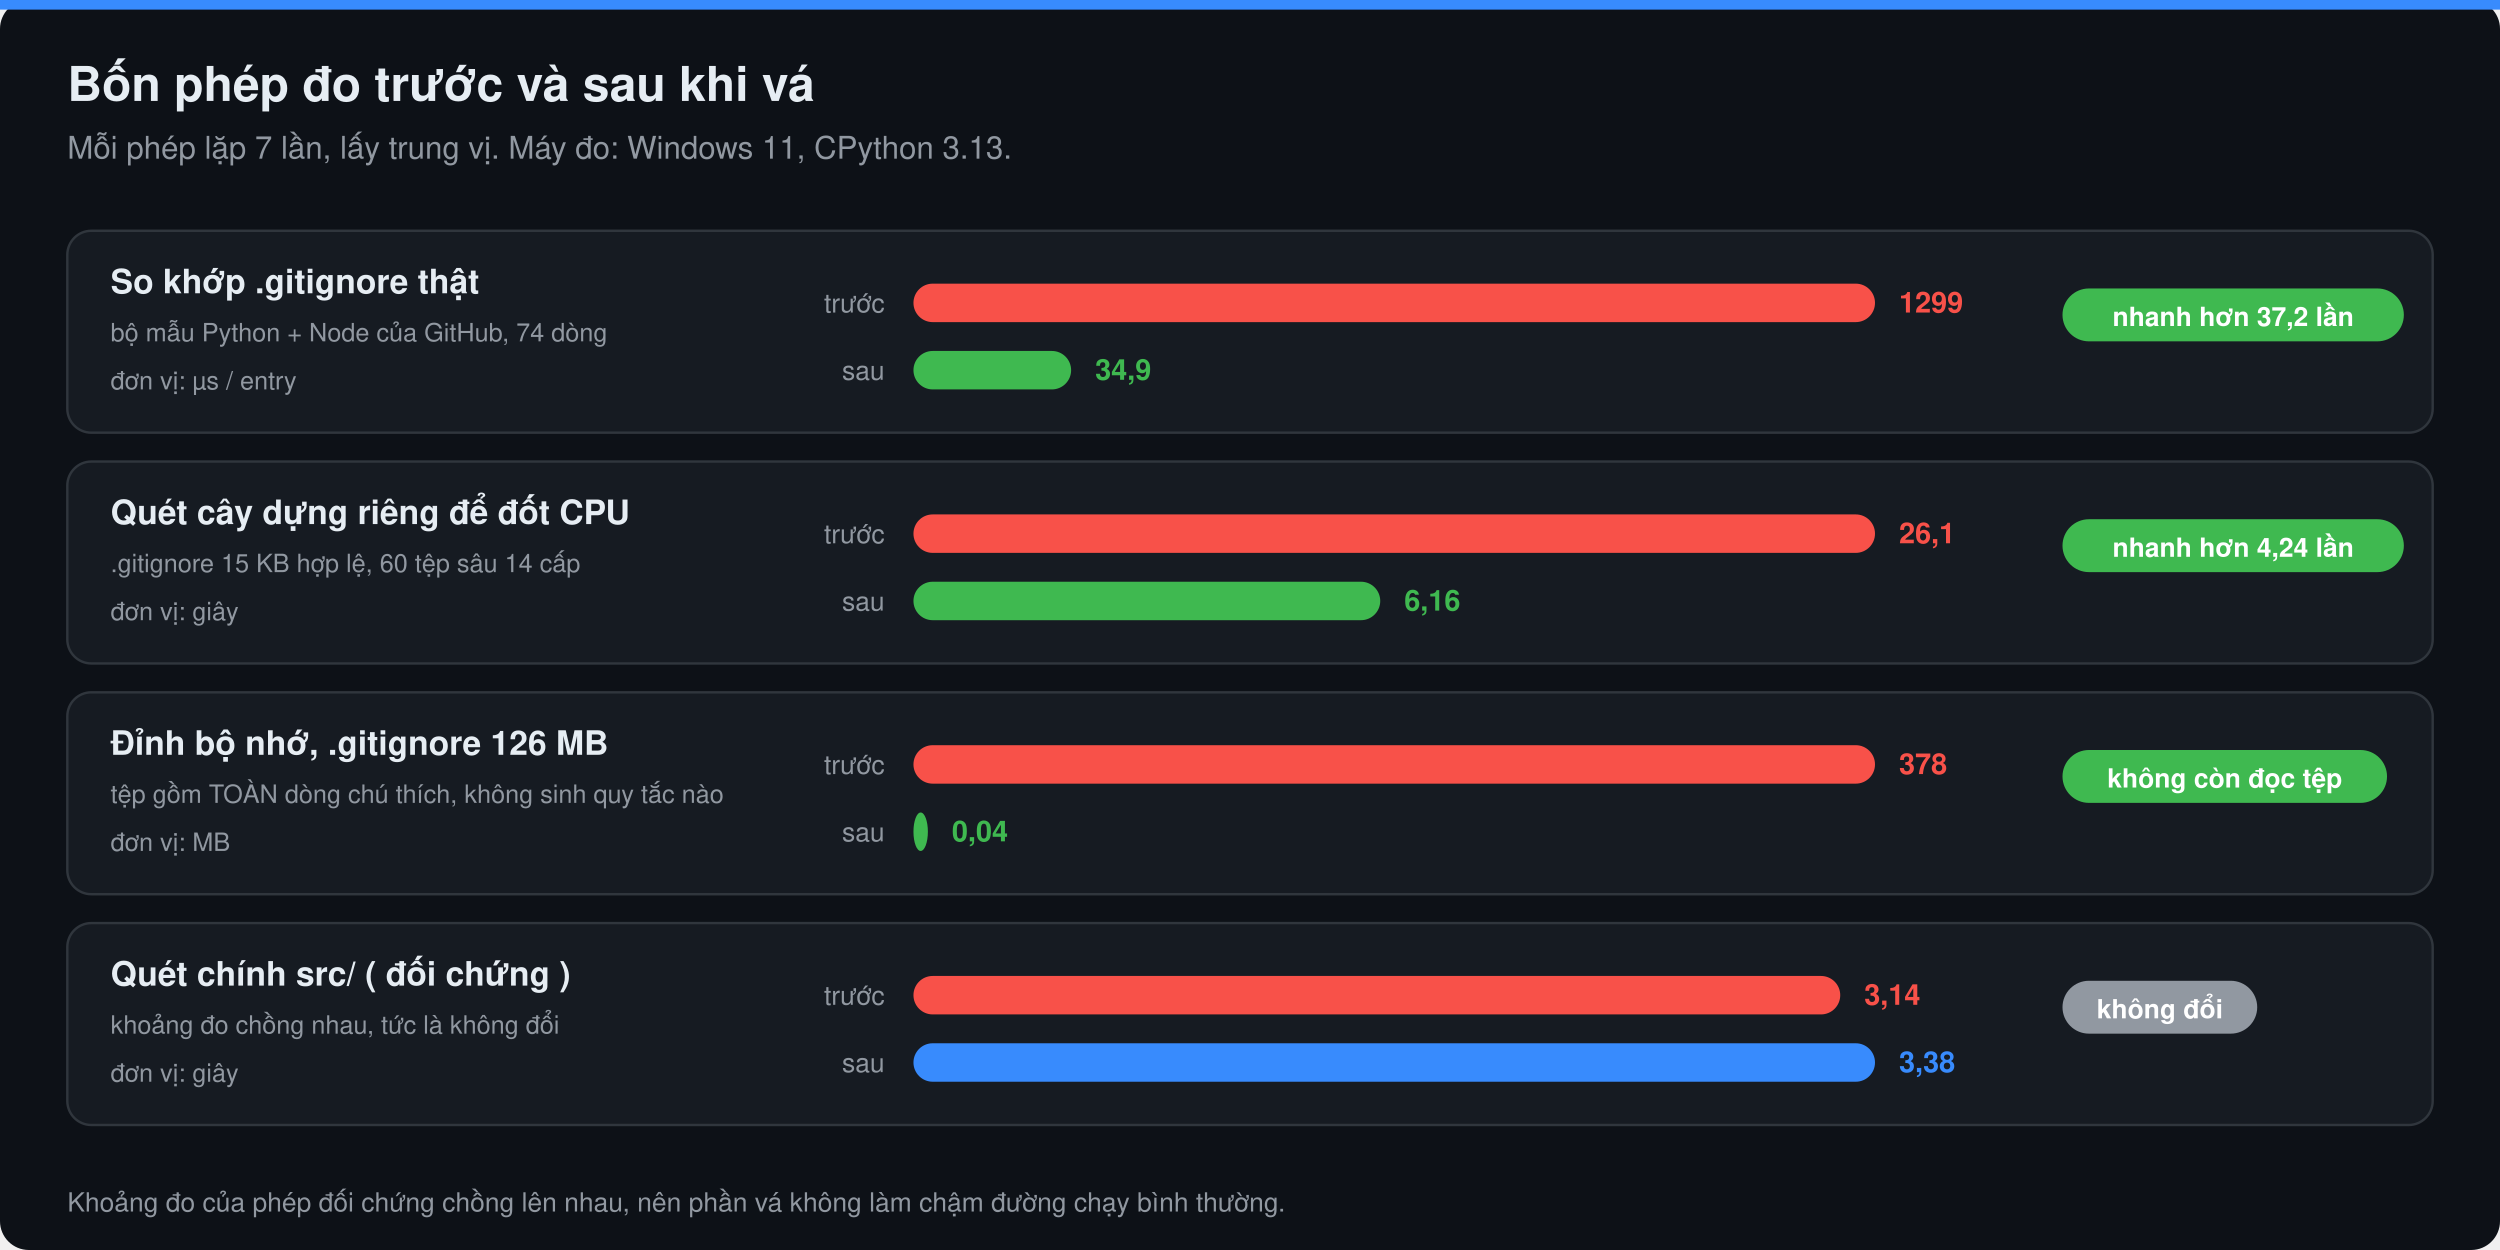
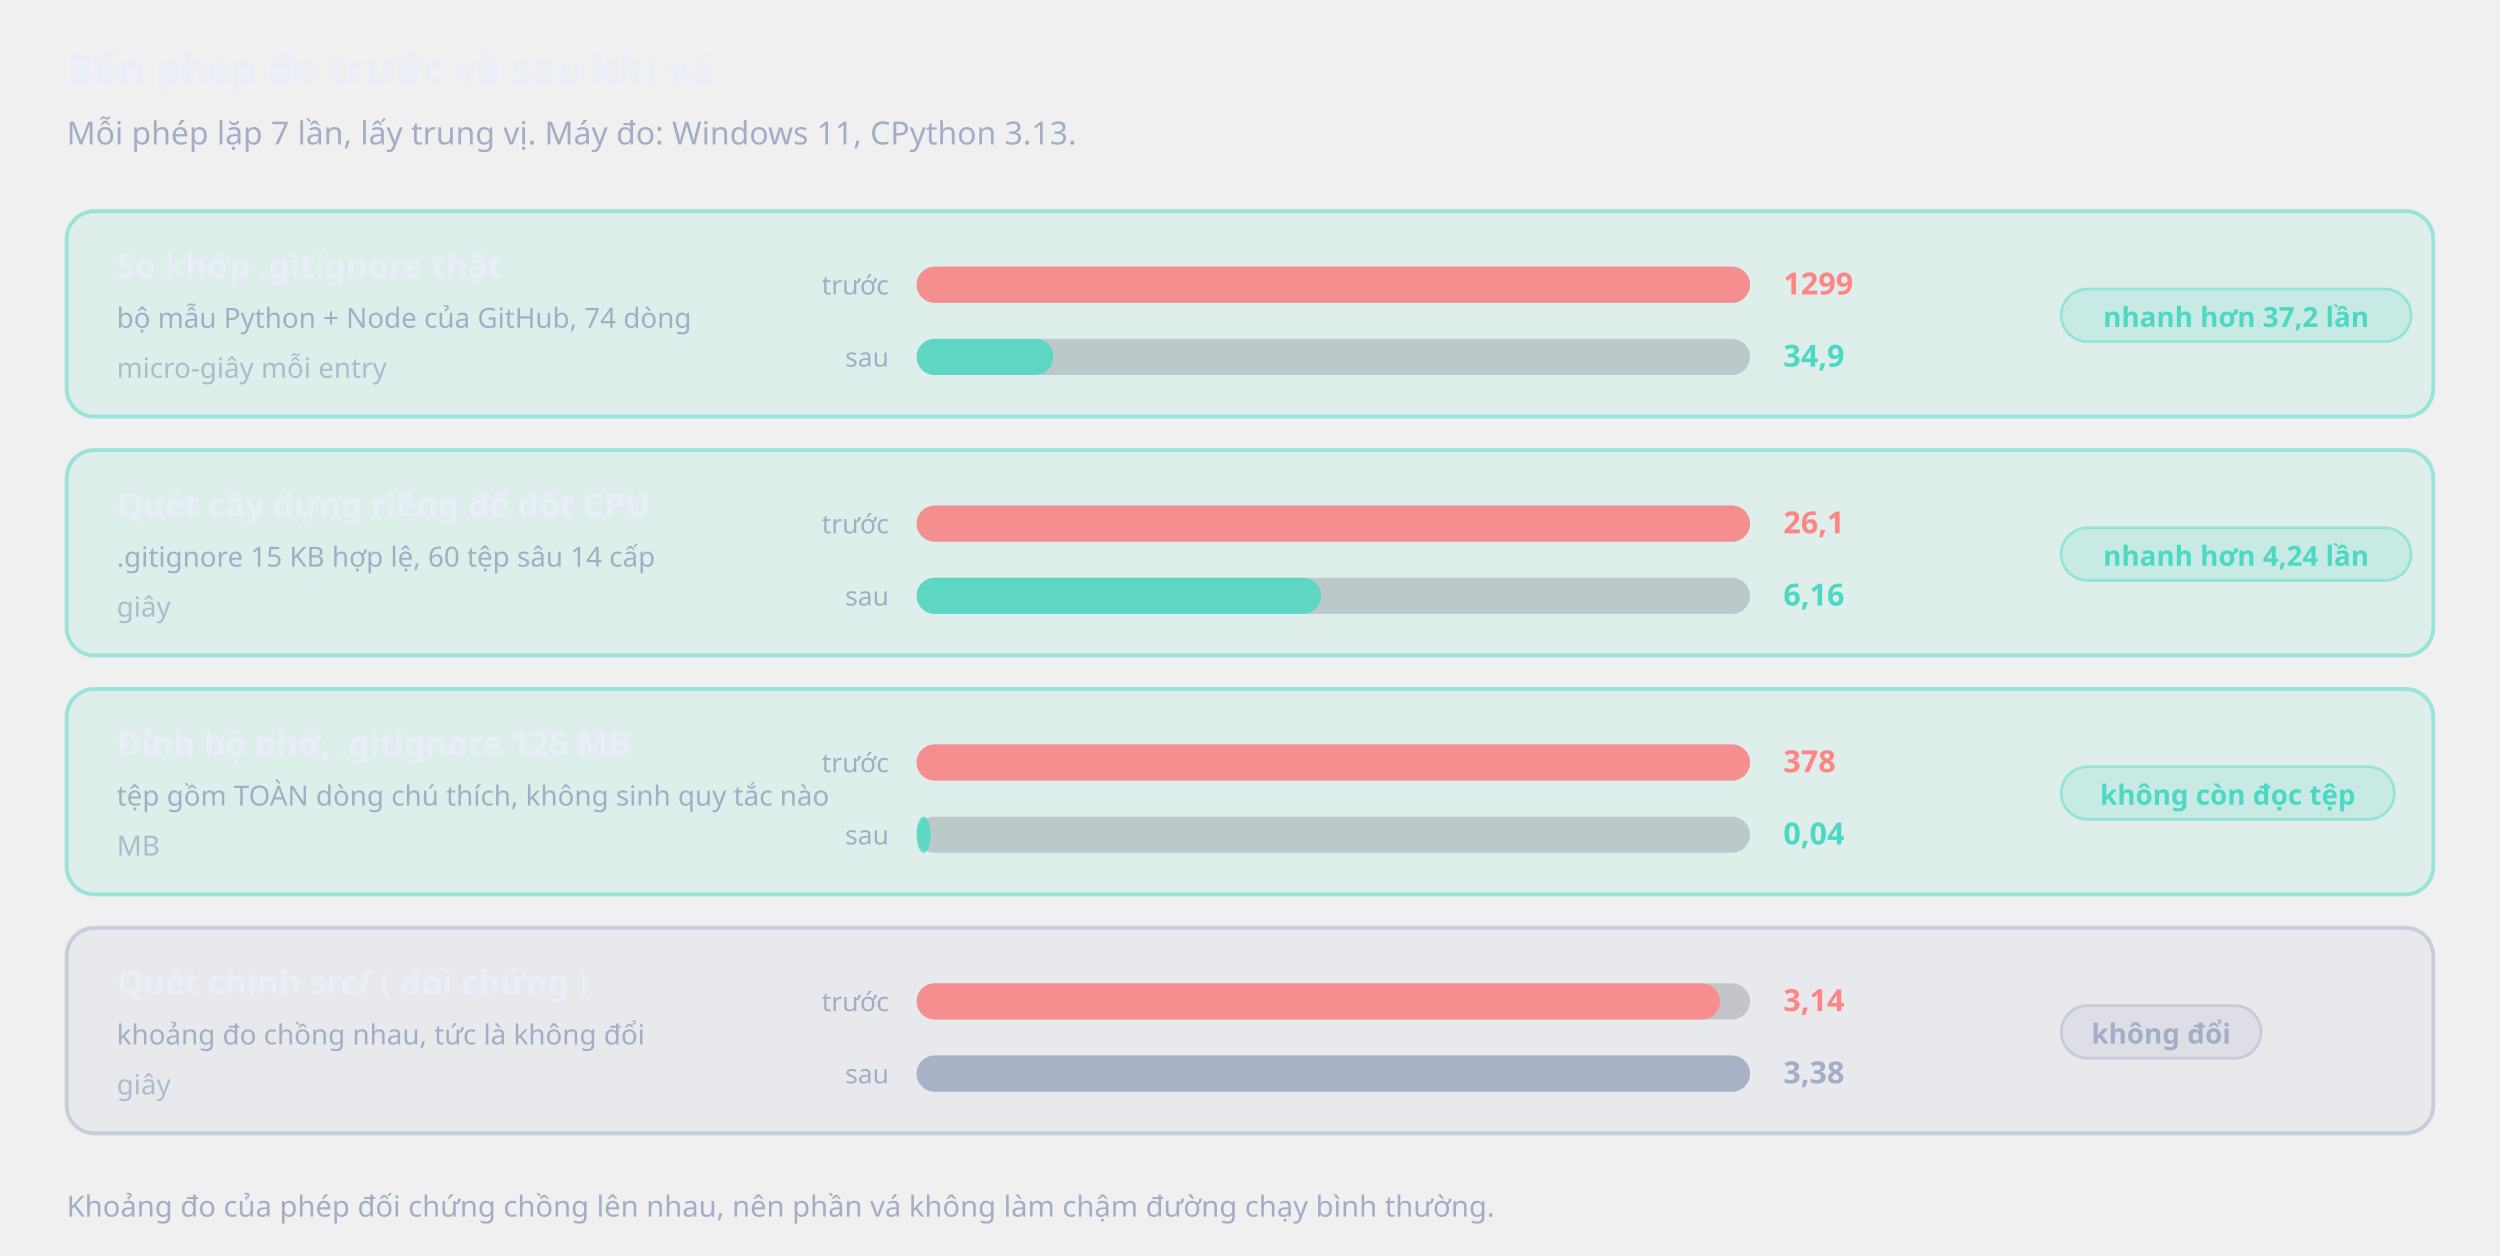
- <svg xmlns="http://www.w3.org/2000/svg" width="1040" height="520" viewBox="0 0 1040 520" role="img">
+ <svg xmlns="http://www.w3.org/2000/svg" viewBox="0 0 900 452" width="900" height="452" role="img">
  <defs>
-     <marker id="arrow-dark" viewBox="0 0 10 10" refX="9" refY="5" markerWidth="6" markerHeight="6" orient="auto-start-reverse">
-       <path d="M 0 0 L 10 5 L 0 10 z" fill="#9198a1" />
+     <marker id="adark" viewBox="0 0 10 10" refX="9" refY="5" markerWidth="6" markerHeight="6" orient="auto-start-reverse">
+       <path d="M 0 0 L 10 5 L 0 10 z" fill="#a3aec6" opacity="0.75" />
    </marker>
  </defs>
-   <rect width="1040" height="520" rx="12" fill="#0d1117" />
-   <rect x="0" y="0" width="1040" height="4" rx="0" fill="#388bfd" />
-   <text x="28" y="42" font-family="'Segoe UI',system-ui,-apple-system,Helvetica,Arial,sans-serif" font-size="20" font-weight="700" fill="#e6edf3" text-anchor="start">Bốn phép đo trước và sau khi vá</text>
-   <text x="28" y="66" font-family="'Segoe UI',system-ui,-apple-system,Helvetica,Arial,sans-serif" font-size="13" font-weight="normal" fill="#9198a1" text-anchor="start">Mỗi phép lặp 7 lần, lấy trung vị. Máy đo: Windows 11, CPython 3.13.</text>
-   <rect x="28" y="96" width="984" height="84" rx="10" fill="#161b22" stroke="#30363d" stroke-width="1" />
-   <text x="46" y="122" font-family="'Segoe UI',system-ui,-apple-system,Helvetica,Arial,sans-serif" font-size="14" font-weight="700" fill="#e6edf3" text-anchor="start">So khớp .gitignore thật</text>
-   <text x="46" y="142" font-family="'Segoe UI',system-ui,-apple-system,Helvetica,Arial,sans-serif" font-size="10.5" font-weight="normal" fill="#9198a1" text-anchor="start">bộ mẫu Python + Node của GitHub, 74 dòng</text>
-   <text x="46" y="162" font-family="'Segoe UI',system-ui,-apple-system,Helvetica,Arial,sans-serif" font-size="10.5" font-weight="normal" fill="#9198a1" text-anchor="start">đơn vị: µs / entry</text>
-   <text x="368" y="130" font-family="'Segoe UI',system-ui,-apple-system,Helvetica,Arial,sans-serif" font-size="11" font-weight="normal" fill="#9198a1" text-anchor="end">trước</text>
-   <rect x="380" y="118" width="400.0" height="16" rx="8" fill="#f85149" />
-   <text x="790.0" y="130" font-family="'Segoe UI',system-ui,-apple-system,Helvetica,Arial,sans-serif" font-size="12" font-weight="700" fill="#f85149" text-anchor="start">1299</text>
-   <text x="368" y="158" font-family="'Segoe UI',system-ui,-apple-system,Helvetica,Arial,sans-serif" font-size="11" font-weight="normal" fill="#9198a1" text-anchor="end">sau</text>
-   <rect x="380" y="146" width="65.585" height="16" rx="8" fill="#3fb950" />
-   <text x="455.585" y="158" font-family="'Segoe UI',system-ui,-apple-system,Helvetica,Arial,sans-serif" font-size="12" font-weight="700" fill="#3fb950" text-anchor="start">34,9</text>
-   <rect x="858" y="120" width="142" height="22" rx="11" fill="#3fb950" />
-   <text x="929.0" y="135.62" font-family="'Segoe UI',system-ui,-apple-system,Helvetica,Arial,sans-serif" font-size="11" font-weight="600" fill="#ffffff" text-anchor="middle">nhanh hơn 37,2 lần</text>
-   <rect x="28" y="192" width="984" height="84" rx="10" fill="#161b22" stroke="#30363d" stroke-width="1" />
-   <text x="46" y="218" font-family="'Segoe UI',system-ui,-apple-system,Helvetica,Arial,sans-serif" font-size="14" font-weight="700" fill="#e6edf3" text-anchor="start">Quét cây dựng riêng để đốt CPU</text>
-   <text x="46" y="238" font-family="'Segoe UI',system-ui,-apple-system,Helvetica,Arial,sans-serif" font-size="10.5" font-weight="normal" fill="#9198a1" text-anchor="start">.gitignore 15 KB hợp lệ, 60 tệp sâu 14 cấp</text>
-   <text x="46" y="258" font-family="'Segoe UI',system-ui,-apple-system,Helvetica,Arial,sans-serif" font-size="10.5" font-weight="normal" fill="#9198a1" text-anchor="start">đơn vị: giây</text>
-   <text x="368" y="226" font-family="'Segoe UI',system-ui,-apple-system,Helvetica,Arial,sans-serif" font-size="11" font-weight="normal" fill="#9198a1" text-anchor="end">trước</text>
-   <rect x="380" y="214" width="400.0" height="16" rx="8" fill="#f85149" />
-   <text x="790.0" y="226" font-family="'Segoe UI',system-ui,-apple-system,Helvetica,Arial,sans-serif" font-size="12" font-weight="700" fill="#f85149" text-anchor="start">26,1</text>
-   <text x="368" y="254" font-family="'Segoe UI',system-ui,-apple-system,Helvetica,Arial,sans-serif" font-size="11" font-weight="normal" fill="#9198a1" text-anchor="end">sau</text>
-   <rect x="380" y="242" width="194.177" height="16" rx="8" fill="#3fb950" />
-   <text x="584.177" y="254" font-family="'Segoe UI',system-ui,-apple-system,Helvetica,Arial,sans-serif" font-size="12" font-weight="700" fill="#3fb950" text-anchor="start">6,16</text>
-   <rect x="858" y="216" width="142" height="22" rx="11" fill="#3fb950" />
-   <text x="929.0" y="231.62" font-family="'Segoe UI',system-ui,-apple-system,Helvetica,Arial,sans-serif" font-size="11" font-weight="600" fill="#ffffff" text-anchor="middle">nhanh hơn 4,24 lần</text>
-   <rect x="28" y="288" width="984" height="84" rx="10" fill="#161b22" stroke="#30363d" stroke-width="1" />
-   <text x="46" y="314" font-family="'Segoe UI',system-ui,-apple-system,Helvetica,Arial,sans-serif" font-size="14" font-weight="700" fill="#e6edf3" text-anchor="start">Đỉnh bộ nhớ, .gitignore 126 MB</text>
-   <text x="46" y="334" font-family="'Segoe UI',system-ui,-apple-system,Helvetica,Arial,sans-serif" font-size="10.5" font-weight="normal" fill="#9198a1" text-anchor="start">tệp gồm TOÀN dòng chú thích, không sinh quy tắc nào</text>
-   <text x="46" y="354" font-family="'Segoe UI',system-ui,-apple-system,Helvetica,Arial,sans-serif" font-size="10.5" font-weight="normal" fill="#9198a1" text-anchor="start">đơn vị: MB</text>
-   <text x="368" y="322" font-family="'Segoe UI',system-ui,-apple-system,Helvetica,Arial,sans-serif" font-size="11" font-weight="normal" fill="#9198a1" text-anchor="end">trước</text>
-   <rect x="380" y="310" width="400.0" height="16" rx="8" fill="#f85149" />
-   <text x="790.0" y="322" font-family="'Segoe UI',system-ui,-apple-system,Helvetica,Arial,sans-serif" font-size="12" font-weight="700" fill="#f85149" text-anchor="start">378</text>
-   <text x="368" y="350" font-family="'Segoe UI',system-ui,-apple-system,Helvetica,Arial,sans-serif" font-size="11" font-weight="normal" fill="#9198a1" text-anchor="end">sau</text>
-   <rect x="380" y="338" width="6" height="16" rx="8" fill="#3fb950" />
-   <text x="396" y="350" font-family="'Segoe UI',system-ui,-apple-system,Helvetica,Arial,sans-serif" font-size="12" font-weight="700" fill="#3fb950" text-anchor="start">0,04</text>
-   <rect x="858" y="312" width="135" height="22" rx="11" fill="#3fb950" />
-   <text x="925.5" y="327.62" font-family="'Segoe UI',system-ui,-apple-system,Helvetica,Arial,sans-serif" font-size="11" font-weight="600" fill="#ffffff" text-anchor="middle">không còn đọc tệp</text>
-   <rect x="28" y="384" width="984" height="84" rx="10" fill="#161b22" stroke="#30363d" stroke-width="1" />
-   <text x="46" y="410" font-family="'Segoe UI',system-ui,-apple-system,Helvetica,Arial,sans-serif" font-size="14" font-weight="700" fill="#e6edf3" text-anchor="start">Quét chính src/ ( đối chứng )</text>
-   <text x="46" y="430" font-family="'Segoe UI',system-ui,-apple-system,Helvetica,Arial,sans-serif" font-size="10.5" font-weight="normal" fill="#9198a1" text-anchor="start">khoảng đo chồng nhau, tức là không đổi</text>
-   <text x="46" y="450" font-family="'Segoe UI',system-ui,-apple-system,Helvetica,Arial,sans-serif" font-size="10.5" font-weight="normal" fill="#9198a1" text-anchor="start">đơn vị: giây</text>
-   <text x="368" y="418" font-family="'Segoe UI',system-ui,-apple-system,Helvetica,Arial,sans-serif" font-size="11" font-weight="normal" fill="#9198a1" text-anchor="end">trước</text>
-   <rect x="380" y="406" width="385.537" height="16" rx="8" fill="#f85149" />
-   <text x="775.537" y="418" font-family="'Segoe UI',system-ui,-apple-system,Helvetica,Arial,sans-serif" font-size="12" font-weight="700" fill="#f85149" text-anchor="start">3,14</text>
-   <text x="368" y="446" font-family="'Segoe UI',system-ui,-apple-system,Helvetica,Arial,sans-serif" font-size="11" font-weight="normal" fill="#9198a1" text-anchor="end">sau</text>
-   <rect x="380" y="434" width="400.0" height="16" rx="8" fill="#388bfd" />
-   <text x="790.0" y="446" font-family="'Segoe UI',system-ui,-apple-system,Helvetica,Arial,sans-serif" font-size="12" font-weight="700" fill="#388bfd" text-anchor="start">3,38</text>
-   <rect x="858" y="408" width="81" height="22" rx="11" fill="#9198a1" />
-   <text x="898.5" y="423.62" font-family="'Segoe UI',system-ui,-apple-system,Helvetica,Arial,sans-serif" font-size="11" font-weight="600" fill="#ffffff" text-anchor="middle">không đổi</text>
-   <text x="28" y="504" font-family="'Segoe UI',system-ui,-apple-system,Helvetica,Arial,sans-serif" font-size="11" font-weight="normal" fill="#9198a1" text-anchor="start">Khoảng đo của phép đối chứng chồng lên nhau, nên phần vá không làm chậm đường chạy bình thường.</text>
+   <text x="24" y="30" font-family="Segoe UI, system-ui, -apple-system, sans-serif" font-size="14.5" fill="#e9eef8" text-anchor="start" font-weight="700">Bốn phép đo trước và sau khi vá</text>
+   <text x="24" y="52" font-family="Segoe UI, system-ui, -apple-system, sans-serif" font-size="11.5" fill="#a3aec6" text-anchor="start" font-weight="400">Mỗi phép lặp 7 lần, lấy trung vị. Máy đo: Windows 11, CPython 3.13.</text>
+   <rect x="24" y="76" width="852" height="74" rx="10" fill="#4cd8c2" opacity="0.11" />
+   <rect x="24" y="76" width="852" height="74" rx="10" fill="none" stroke="#4cd8c2" stroke-width="1.4" opacity="0.50" />
+   <text x="42" y="100" font-family="Segoe UI, system-ui, -apple-system, sans-serif" font-size="12" fill="#e9eef8" text-anchor="start" font-weight="700">So khớp .gitignore thật</text>
+   <text x="42" y="118" font-family="Segoe UI, system-ui, -apple-system, sans-serif" font-size="10" fill="#a3aec6" text-anchor="start" font-weight="400">bộ mẫu Python + Node của GitHub, 74 dòng</text>
+   <text x="42" y="136" font-family="Segoe UI, system-ui, -apple-system, sans-serif" font-size="10" fill="#a3aec6" text-anchor="start" font-weight="400" opacity="0.80">micro-giây mỗi entry</text>
+   <text x="320" y="106" font-family="Segoe UI, system-ui, -apple-system, sans-serif" font-size="9.5" fill="#a3aec6" text-anchor="end" font-weight="400">trước</text>
+   <rect x="330" y="96" width="300" height="13" rx="6.5" fill="#2b3546" opacity="0.20" />
+   <rect x="330" y="96" width="300" height="13" rx="6.5" fill="#ff8585" opacity="0.85" />
+   <text x="642" y="106" font-family="Segoe UI, system-ui, -apple-system, sans-serif" font-size="11" fill="#ff8585" text-anchor="start" font-weight="700">1299</text>
+   <text x="320" y="132" font-family="Segoe UI, system-ui, -apple-system, sans-serif" font-size="9.5" fill="#a3aec6" text-anchor="end" font-weight="400">sau</text>
+   <rect x="330" y="122" width="300" height="13" rx="6.5" fill="#2b3546" opacity="0.20" />
+   <rect x="330" y="122" width="49.2" height="13" rx="6.5" fill="#4cd8c2" opacity="0.85" />
+   <text x="642" y="132" font-family="Segoe UI, system-ui, -apple-system, sans-serif" font-size="11" fill="#4cd8c2" text-anchor="start" font-weight="700">34,9</text>
+   <rect x="742" y="104" width="126" height="19" rx="9.5" fill="#4cd8c2" opacity="0.16" />
+   <rect x="742" y="104" width="126" height="19" rx="9.5" fill="none" stroke="#4cd8c2" stroke-width="1" opacity="0.45" />
+   <text x="805" y="117.7" font-family="Segoe UI, system-ui, -apple-system, sans-serif" font-size="10" fill="#4cd8c2" text-anchor="middle" font-weight="700">nhanh hơn 37,2 lần</text>
+   <rect x="24" y="162" width="852" height="74" rx="10" fill="#4cd8c2" opacity="0.11" />
+   <rect x="24" y="162" width="852" height="74" rx="10" fill="none" stroke="#4cd8c2" stroke-width="1.4" opacity="0.50" />
+   <text x="42" y="186" font-family="Segoe UI, system-ui, -apple-system, sans-serif" font-size="12" fill="#e9eef8" text-anchor="start" font-weight="700">Quét cây dựng riêng để đốt CPU</text>
+   <text x="42" y="204" font-family="Segoe UI, system-ui, -apple-system, sans-serif" font-size="10" fill="#a3aec6" text-anchor="start" font-weight="400">.gitignore 15 KB hợp lệ, 60 tệp sâu 14 cấp</text>
+   <text x="42" y="222" font-family="Segoe UI, system-ui, -apple-system, sans-serif" font-size="10" fill="#a3aec6" text-anchor="start" font-weight="400" opacity="0.80">giây</text>
+   <text x="320" y="192" font-family="Segoe UI, system-ui, -apple-system, sans-serif" font-size="9.5" fill="#a3aec6" text-anchor="end" font-weight="400">trước</text>
+   <rect x="330" y="182" width="300" height="13" rx="6.5" fill="#2b3546" opacity="0.20" />
+   <rect x="330" y="182" width="300" height="13" rx="6.5" fill="#ff8585" opacity="0.85" />
+   <text x="642" y="192" font-family="Segoe UI, system-ui, -apple-system, sans-serif" font-size="11" fill="#ff8585" text-anchor="start" font-weight="700">26,1</text>
+   <text x="320" y="218" font-family="Segoe UI, system-ui, -apple-system, sans-serif" font-size="9.5" fill="#a3aec6" text-anchor="end" font-weight="400">sau</text>
+   <rect x="330" y="208" width="300" height="13" rx="6.5" fill="#2b3546" opacity="0.20" />
+   <rect x="330" y="208" width="145.6" height="13" rx="6.5" fill="#4cd8c2" opacity="0.85" />
+   <text x="642" y="218" font-family="Segoe UI, system-ui, -apple-system, sans-serif" font-size="11" fill="#4cd8c2" text-anchor="start" font-weight="700">6,16</text>
+   <rect x="742" y="190" width="126" height="19" rx="9.5" fill="#4cd8c2" opacity="0.16" />
+   <rect x="742" y="190" width="126" height="19" rx="9.5" fill="none" stroke="#4cd8c2" stroke-width="1" opacity="0.45" />
+   <text x="805" y="203.7" font-family="Segoe UI, system-ui, -apple-system, sans-serif" font-size="10" fill="#4cd8c2" text-anchor="middle" font-weight="700">nhanh hơn 4,24 lần</text>
+   <rect x="24" y="248" width="852" height="74" rx="10" fill="#4cd8c2" opacity="0.11" />
+   <rect x="24" y="248" width="852" height="74" rx="10" fill="none" stroke="#4cd8c2" stroke-width="1.4" opacity="0.50" />
+   <text x="42" y="272" font-family="Segoe UI, system-ui, -apple-system, sans-serif" font-size="12" fill="#e9eef8" text-anchor="start" font-weight="700">Đỉnh bộ nhớ, .gitignore 126 MB</text>
+   <text x="42" y="290" font-family="Segoe UI, system-ui, -apple-system, sans-serif" font-size="10" fill="#a3aec6" text-anchor="start" font-weight="400">tệp gồm TOÀN dòng chú thích, không sinh quy tắc nào</text>
+   <text x="42" y="308" font-family="Segoe UI, system-ui, -apple-system, sans-serif" font-size="10" fill="#a3aec6" text-anchor="start" font-weight="400" opacity="0.80">MB</text>
+   <text x="320" y="278" font-family="Segoe UI, system-ui, -apple-system, sans-serif" font-size="9.5" fill="#a3aec6" text-anchor="end" font-weight="400">trước</text>
+   <rect x="330" y="268" width="300" height="13" rx="6.5" fill="#2b3546" opacity="0.20" />
+   <rect x="330" y="268" width="300" height="13" rx="6.5" fill="#ff8585" opacity="0.85" />
+   <text x="642" y="278" font-family="Segoe UI, system-ui, -apple-system, sans-serif" font-size="11" fill="#ff8585" text-anchor="start" font-weight="700">378</text>
+   <text x="320" y="304" font-family="Segoe UI, system-ui, -apple-system, sans-serif" font-size="9.5" fill="#a3aec6" text-anchor="end" font-weight="400">sau</text>
+   <rect x="330" y="294" width="300" height="13" rx="6.5" fill="#2b3546" opacity="0.20" />
+   <rect x="330" y="294" width="5" height="13" rx="6.5" fill="#4cd8c2" opacity="0.85" />
+   <text x="642" y="304" font-family="Segoe UI, system-ui, -apple-system, sans-serif" font-size="11" fill="#4cd8c2" text-anchor="start" font-weight="700">0,04</text>
+   <rect x="742" y="276" width="120" height="19" rx="9.5" fill="#4cd8c2" opacity="0.16" />
+   <rect x="742" y="276" width="120" height="19" rx="9.5" fill="none" stroke="#4cd8c2" stroke-width="1" opacity="0.45" />
+   <text x="802" y="289.7" font-family="Segoe UI, system-ui, -apple-system, sans-serif" font-size="10" fill="#4cd8c2" text-anchor="middle" font-weight="700">không còn đọc tệp</text>
+   <rect x="24" y="334" width="852" height="74" rx="10" fill="#a3aec6" opacity="0.11" />
+   <rect x="24" y="334" width="852" height="74" rx="10" fill="none" stroke="#a3aec6" stroke-width="1.4" opacity="0.50" />
+   <text x="42" y="358" font-family="Segoe UI, system-ui, -apple-system, sans-serif" font-size="12" fill="#e9eef8" text-anchor="start" font-weight="700">Quét chính src/ ( đối chứng )</text>
+   <text x="42" y="376" font-family="Segoe UI, system-ui, -apple-system, sans-serif" font-size="10" fill="#a3aec6" text-anchor="start" font-weight="400">khoảng đo chồng nhau, tức là không đổi</text>
+   <text x="42" y="394" font-family="Segoe UI, system-ui, -apple-system, sans-serif" font-size="10" fill="#a3aec6" text-anchor="start" font-weight="400" opacity="0.80">giây</text>
+   <text x="320" y="364" font-family="Segoe UI, system-ui, -apple-system, sans-serif" font-size="9.5" fill="#a3aec6" text-anchor="end" font-weight="400">trước</text>
+   <rect x="330" y="354" width="300" height="13" rx="6.5" fill="#2b3546" opacity="0.20" />
+   <rect x="330" y="354" width="289.2" height="13" rx="6.5" fill="#ff8585" opacity="0.85" />
+   <text x="642" y="364" font-family="Segoe UI, system-ui, -apple-system, sans-serif" font-size="11" fill="#ff8585" text-anchor="start" font-weight="700">3,14</text>
+   <text x="320" y="390" font-family="Segoe UI, system-ui, -apple-system, sans-serif" font-size="9.5" fill="#a3aec6" text-anchor="end" font-weight="400">sau</text>
+   <rect x="330" y="380" width="300" height="13" rx="6.5" fill="#2b3546" opacity="0.20" />
+   <rect x="330" y="380" width="300" height="13" rx="6.5" fill="#a3aec6" opacity="0.85" />
+   <text x="642" y="390" font-family="Segoe UI, system-ui, -apple-system, sans-serif" font-size="11" fill="#a3aec6" text-anchor="start" font-weight="700">3,38</text>
+   <rect x="742" y="362" width="72" height="19" rx="9.5" fill="#a3aec6" opacity="0.16" />
+   <rect x="742" y="362" width="72" height="19" rx="9.5" fill="none" stroke="#a3aec6" stroke-width="1" opacity="0.45" />
+   <text x="778" y="375.7" font-family="Segoe UI, system-ui, -apple-system, sans-serif" font-size="10" fill="#a3aec6" text-anchor="middle" font-weight="700">không đổi</text>
+   <text x="24" y="438" font-family="Segoe UI, system-ui, -apple-system, sans-serif" font-size="10.5" fill="#a3aec6" text-anchor="start" font-weight="400">Khoảng đo của phép đối chứng chồng lên nhau, nên phần vá không làm chậm đường chạy bình thường.</text>
</svg>
